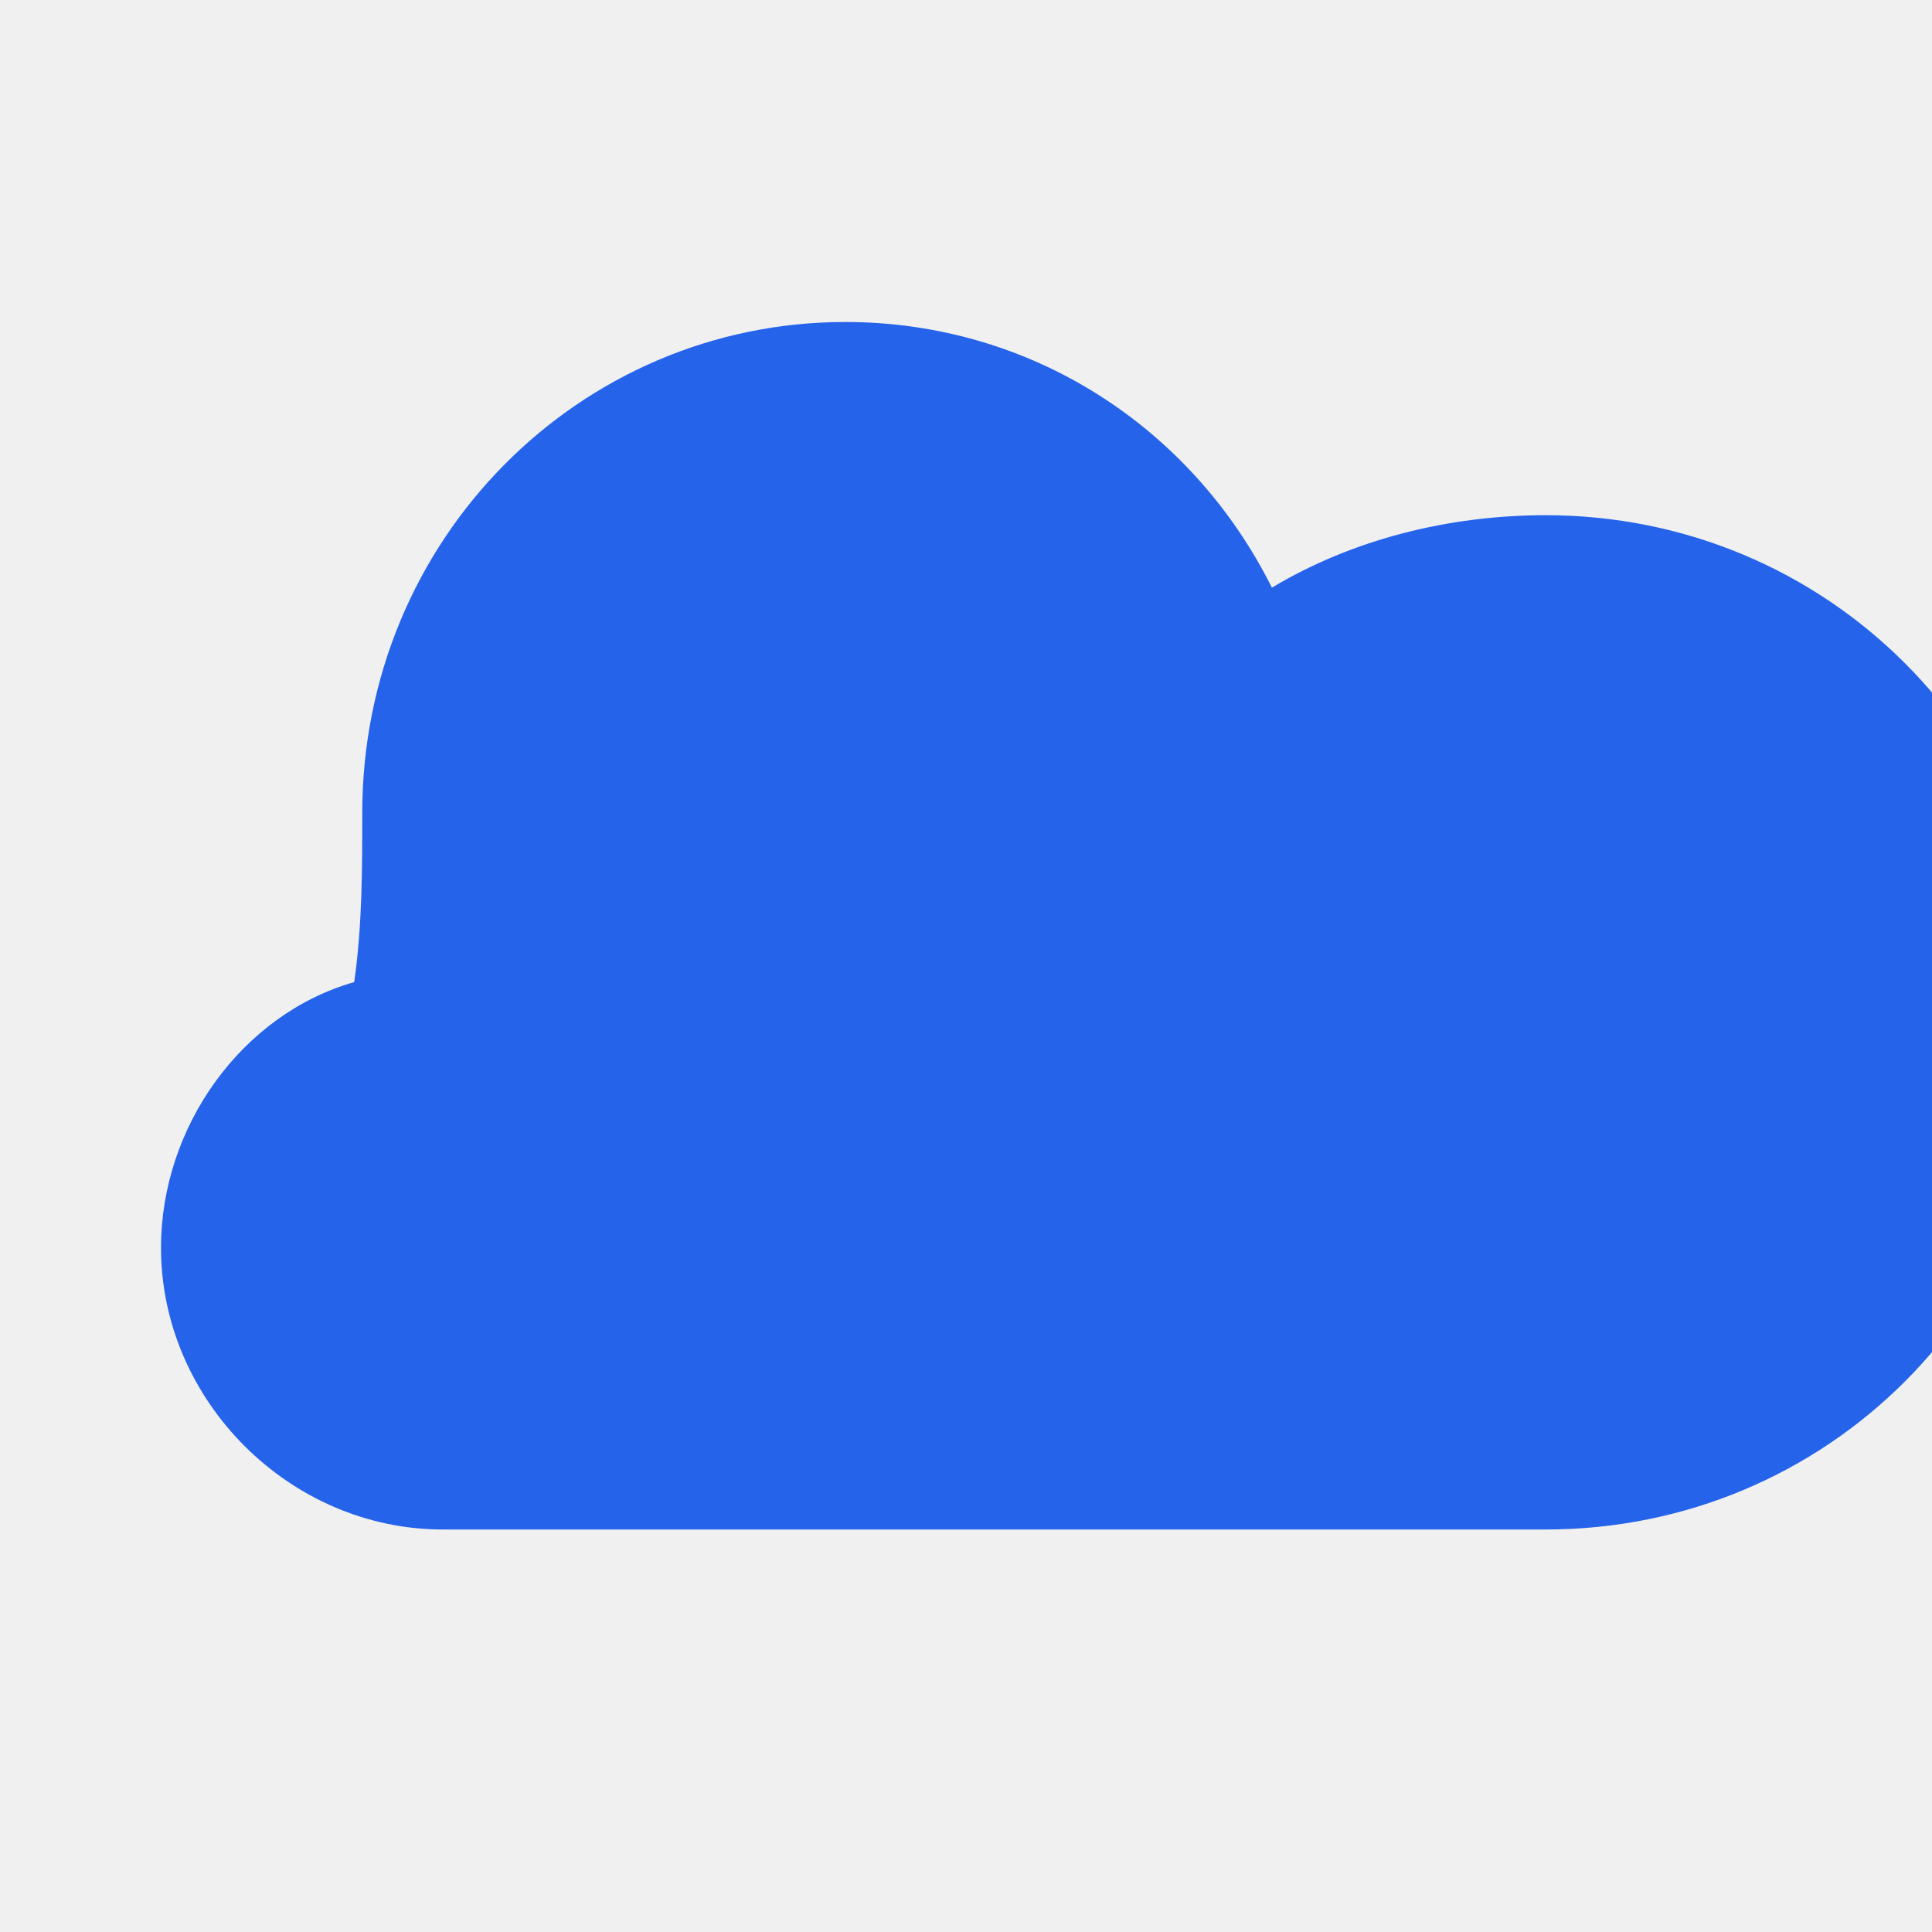
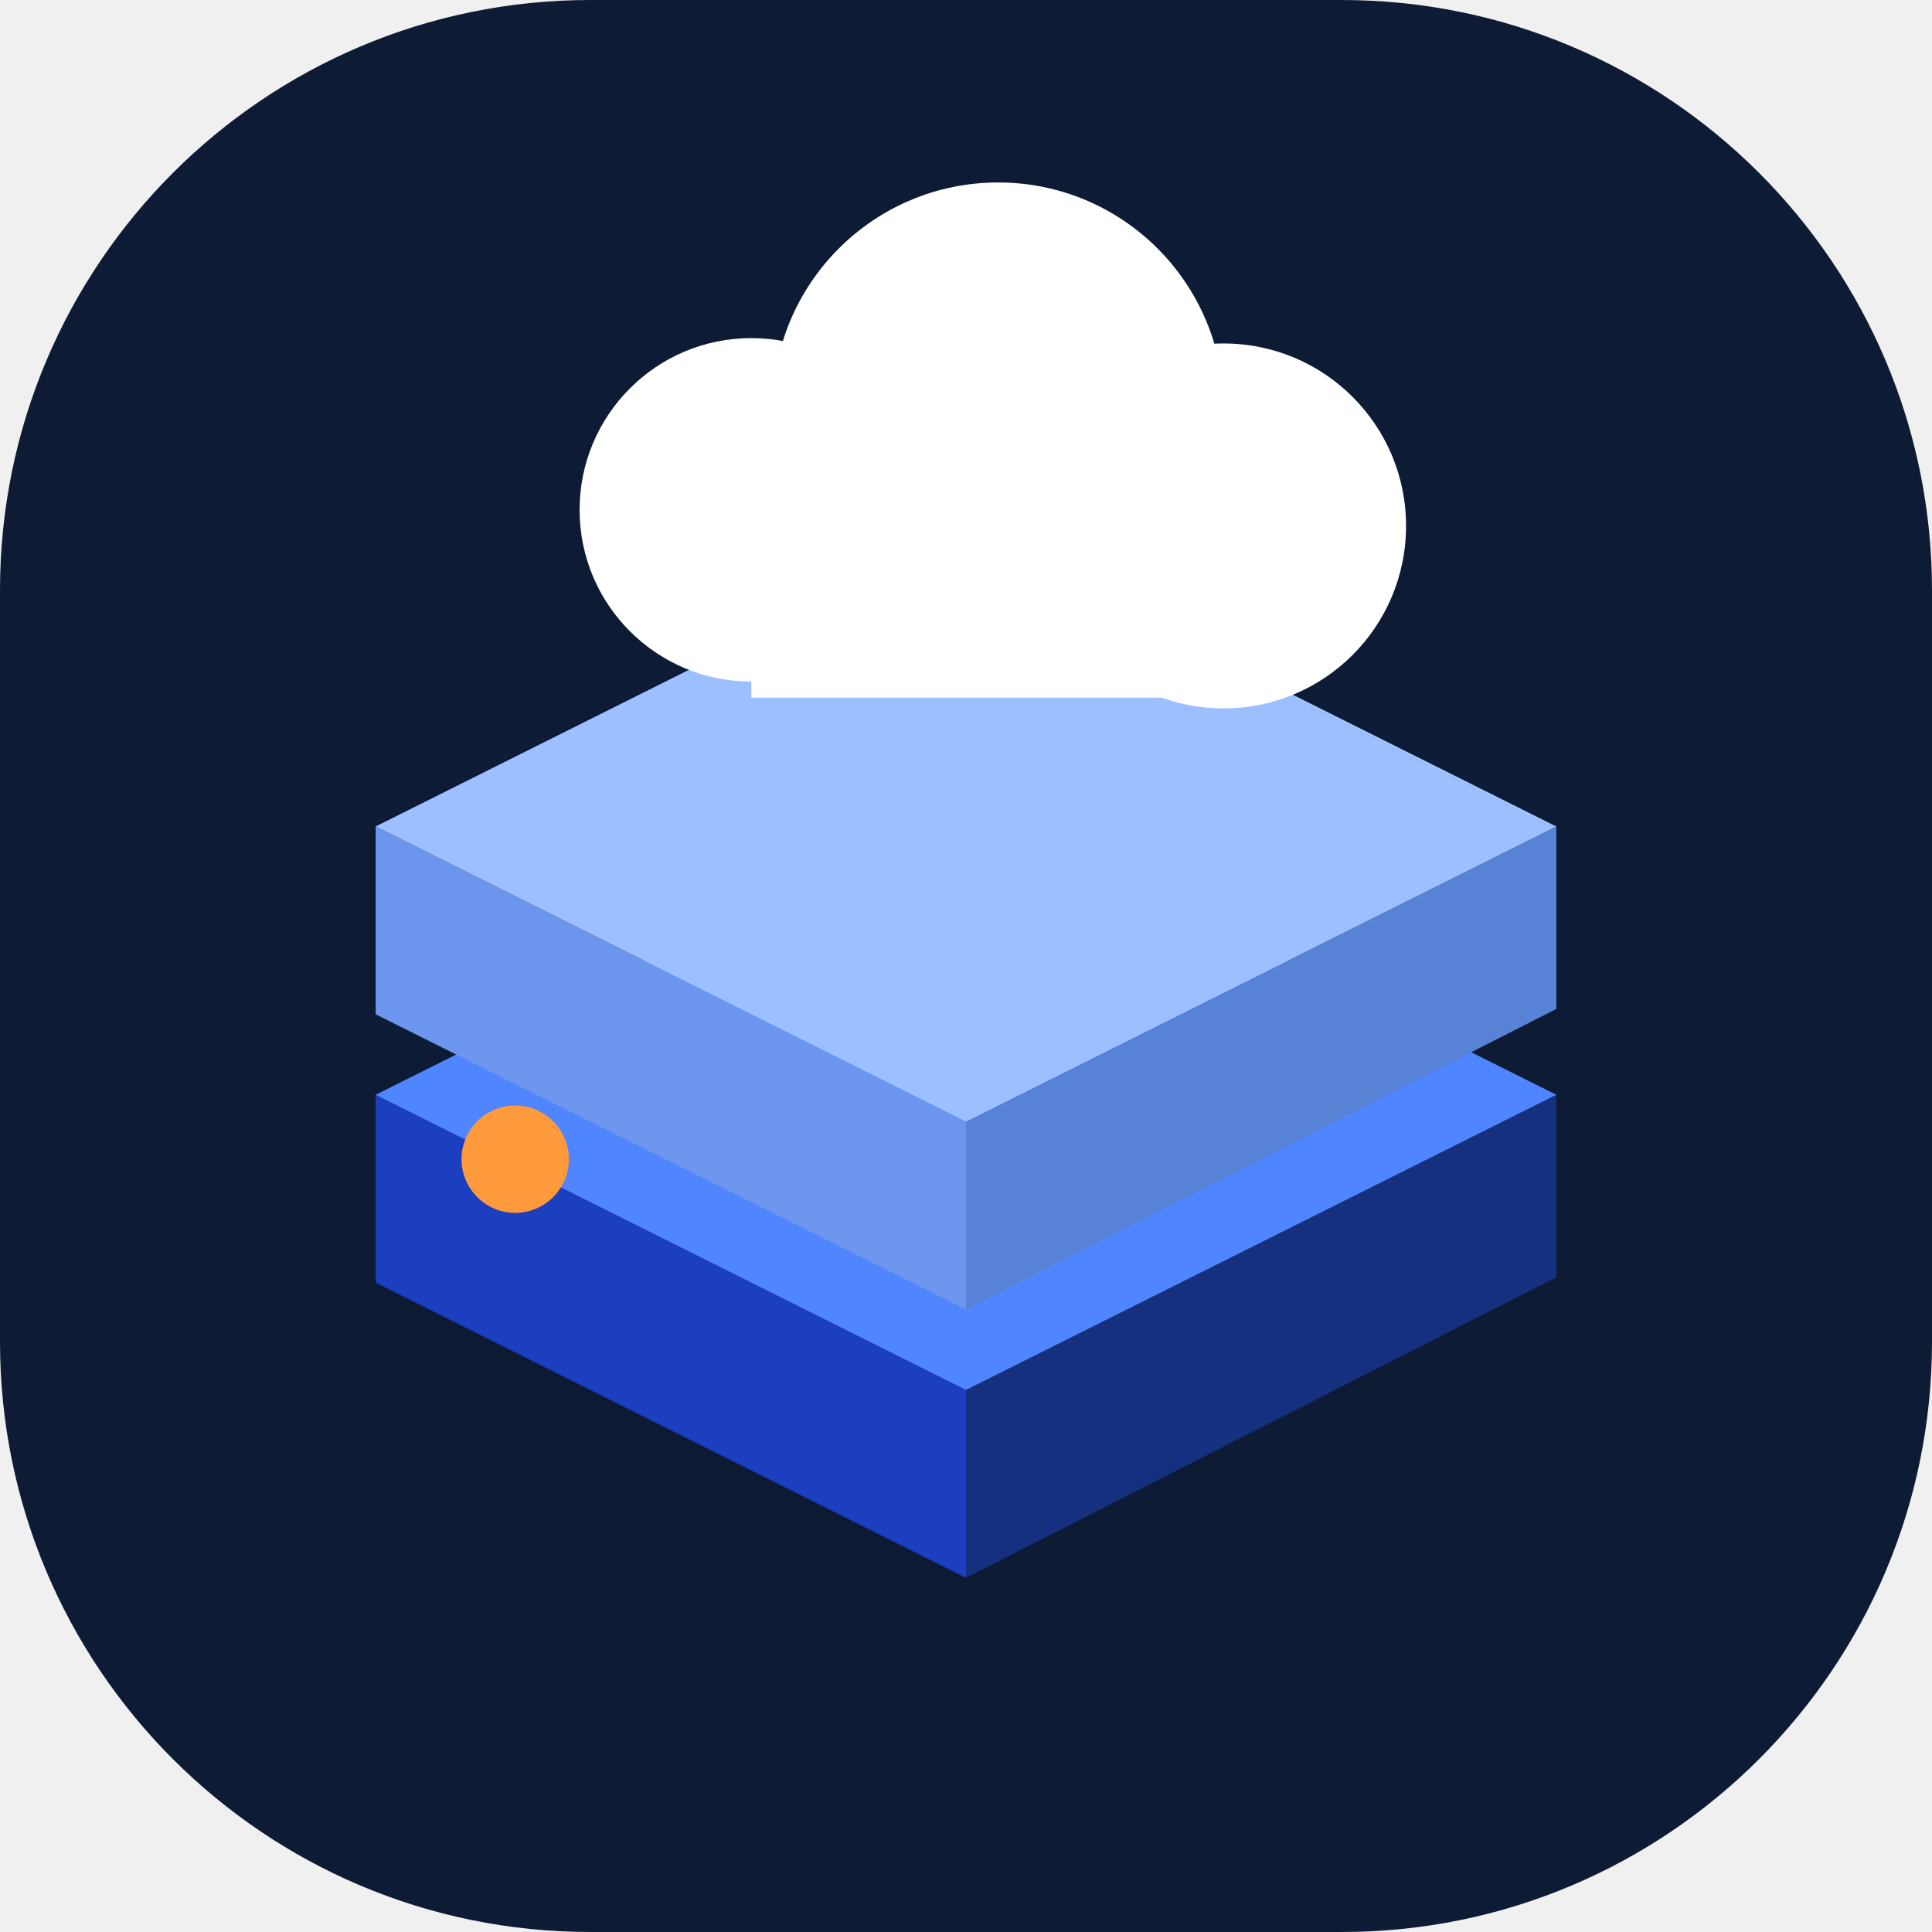
- <svg xmlns="http://www.w3.org/2000/svg" viewBox="0 0 24 24" fill="#2563EB">
-   <path d="M18.5 19h-13C3.6 19 2 17.4 2 15.5c0-1.5 1-2.9 2.4-3.3.1-.7.1-1.4.1-2.1 0-3.4 2.7-6.1 6-6.1 2.3 0 4.3 1.3 5.3 3.3 1-.6 2.2-.9 3.4-.9 3.5 0 6.3 2.8 6.3 6.3 0 3.5-2.8 6.3-6.3 6.3h-.7z" />
+ <svg xmlns="http://www.w3.org/2000/svg" viewBox="0 0 36 36">
+   <rect width="36" height="36" rx="11" fill="#0D1B34" />
+   <g>
+     <path d="M7 24l11 5.5V33L7 27.5z" fill="#1B3FBF" transform="translate(0 -3.6)" />
+     <path d="M18 29.5L29 24v3.4L18 33z" fill="#14307F" transform="translate(0 -3.6)" />
+     <path d="M7 24l11-5.5L29 24l-11 5.5z" fill="#4F86FF" transform="translate(0 -3.6)" />
+     <path d="M7 19l11 5.5V28L7 22.5z" fill="#6C96EE" transform="translate(0 -3.6)" />
+     <path d="M18 24.5L29 19v3.4L18 28z" fill="#5882D6" transform="translate(0 -3.6)" />
+     <path d="M7 19l11-5.5L29 19l-11 5.5z" fill="#9CC0FF" transform="translate(0 -3.6)" />
+   </g>
+   <g fill="#fff">
+     <circle cx="14" cy="9.5" r="3.2" />
+     <circle cx="18.6" cy="7.6" r="4.2" />
+     <circle cx="22.8" cy="9.8" r="3.4" />
+     <rect x="14" y="9.5" width="9" height="3.5" />
+   </g>
+   <circle cx="9.6" cy="21.6" r="1" fill="#FF9A3C" />
</svg>
